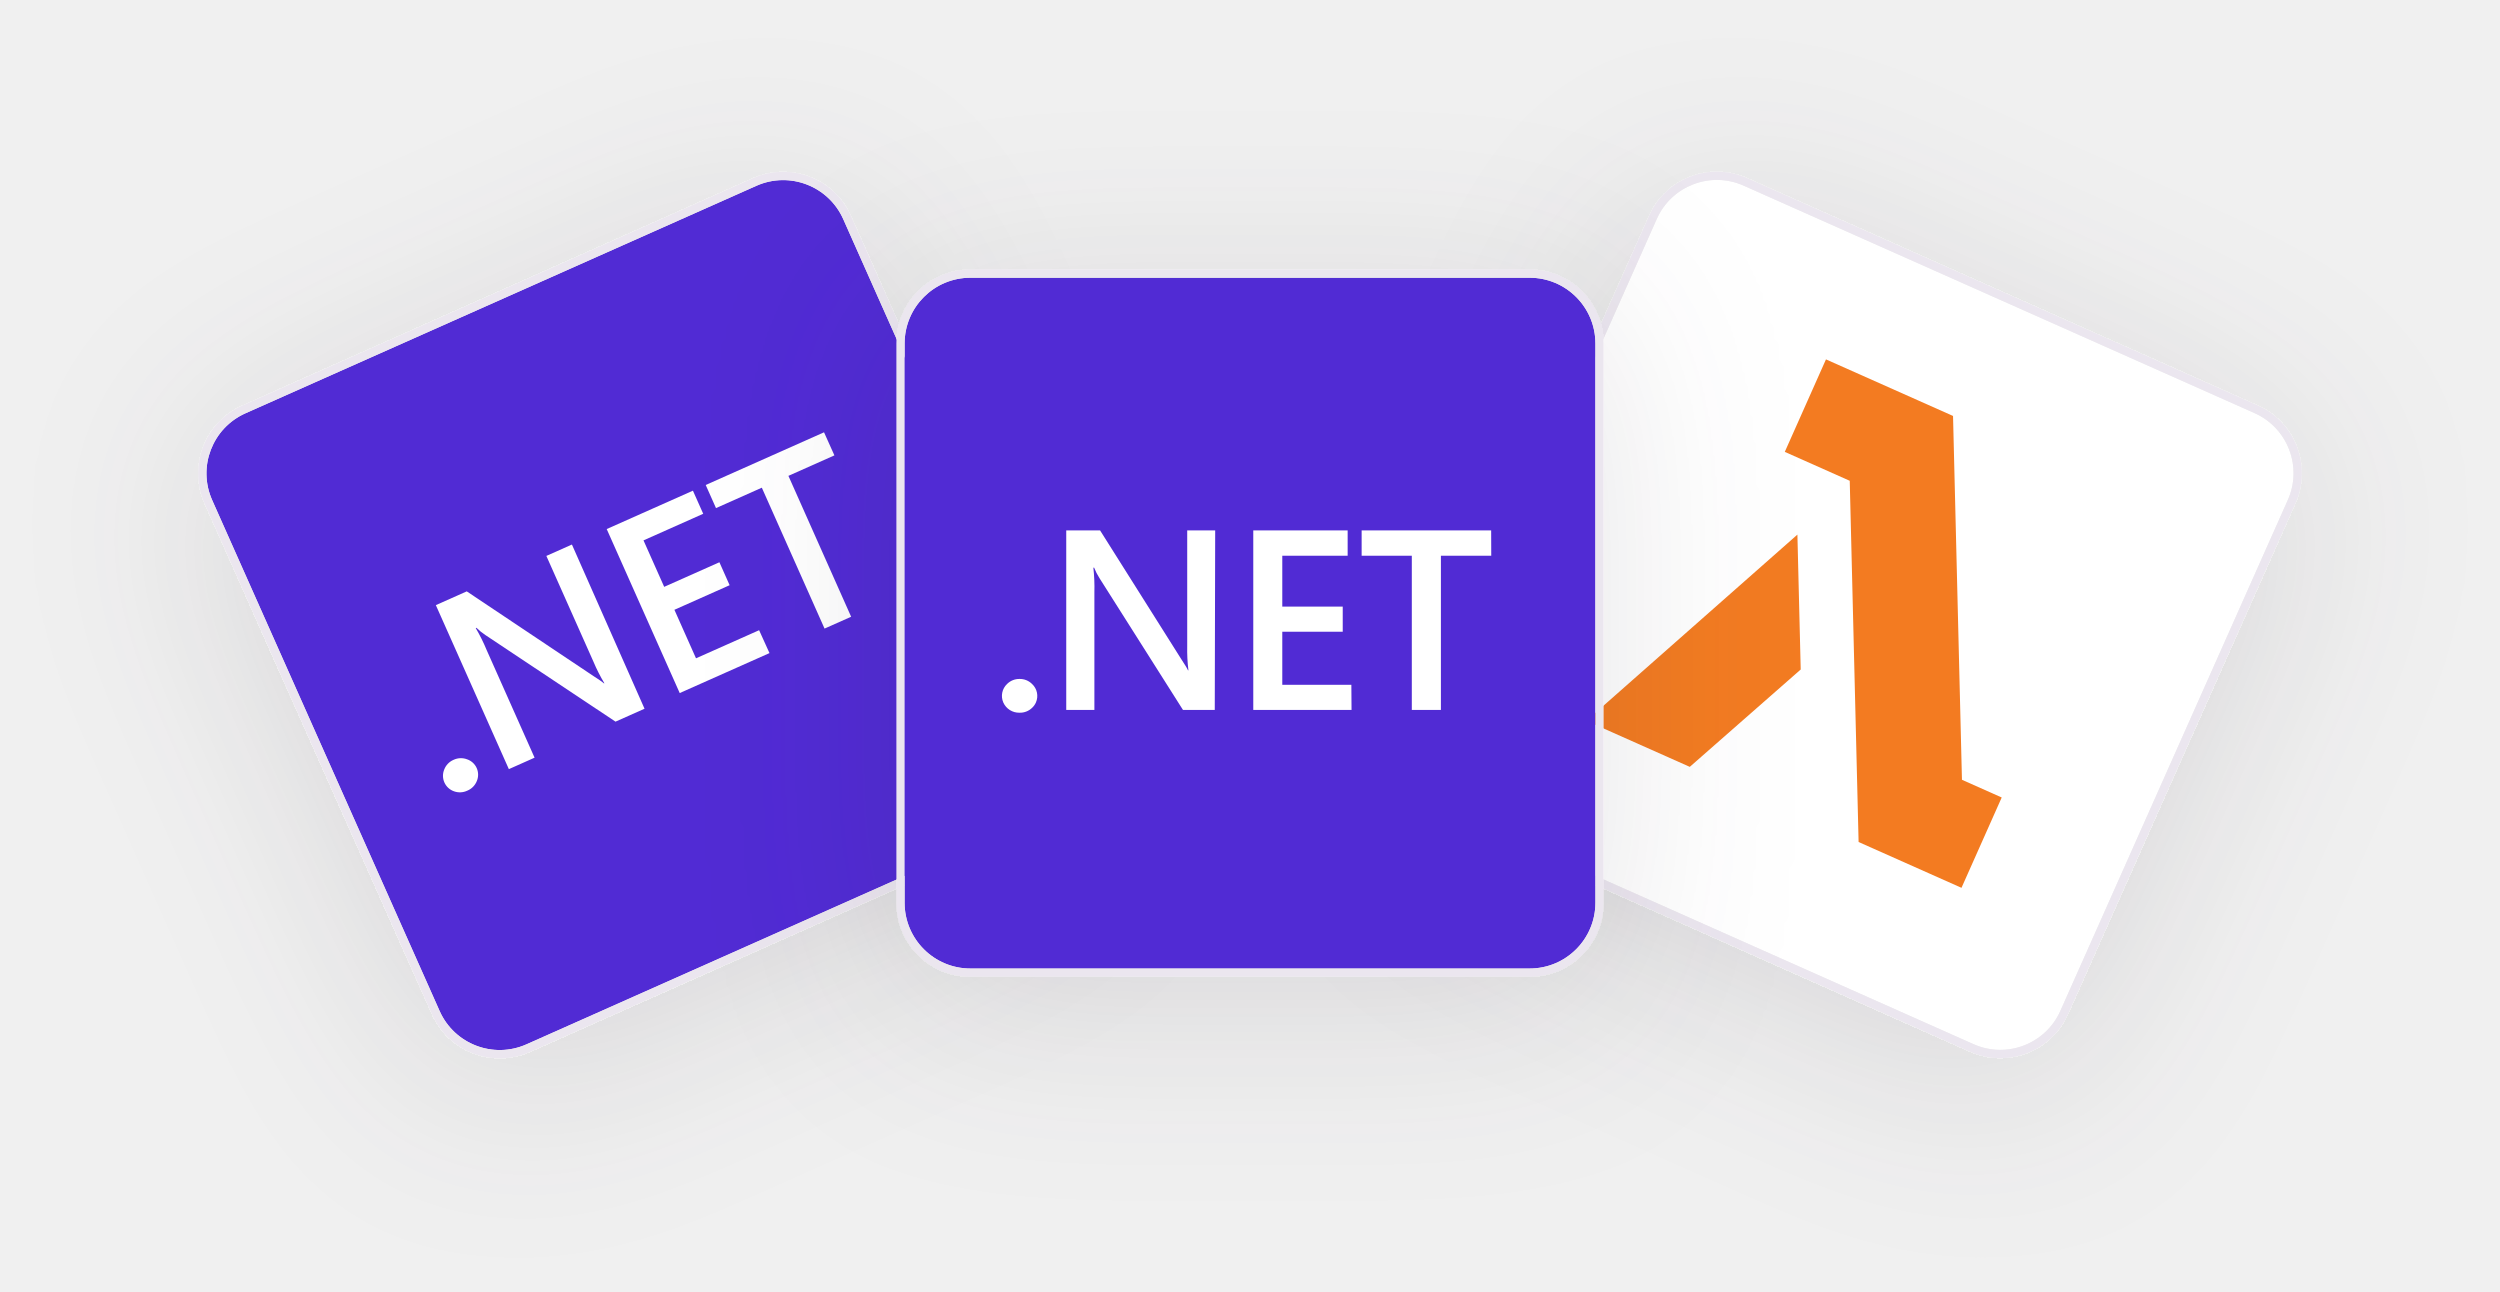
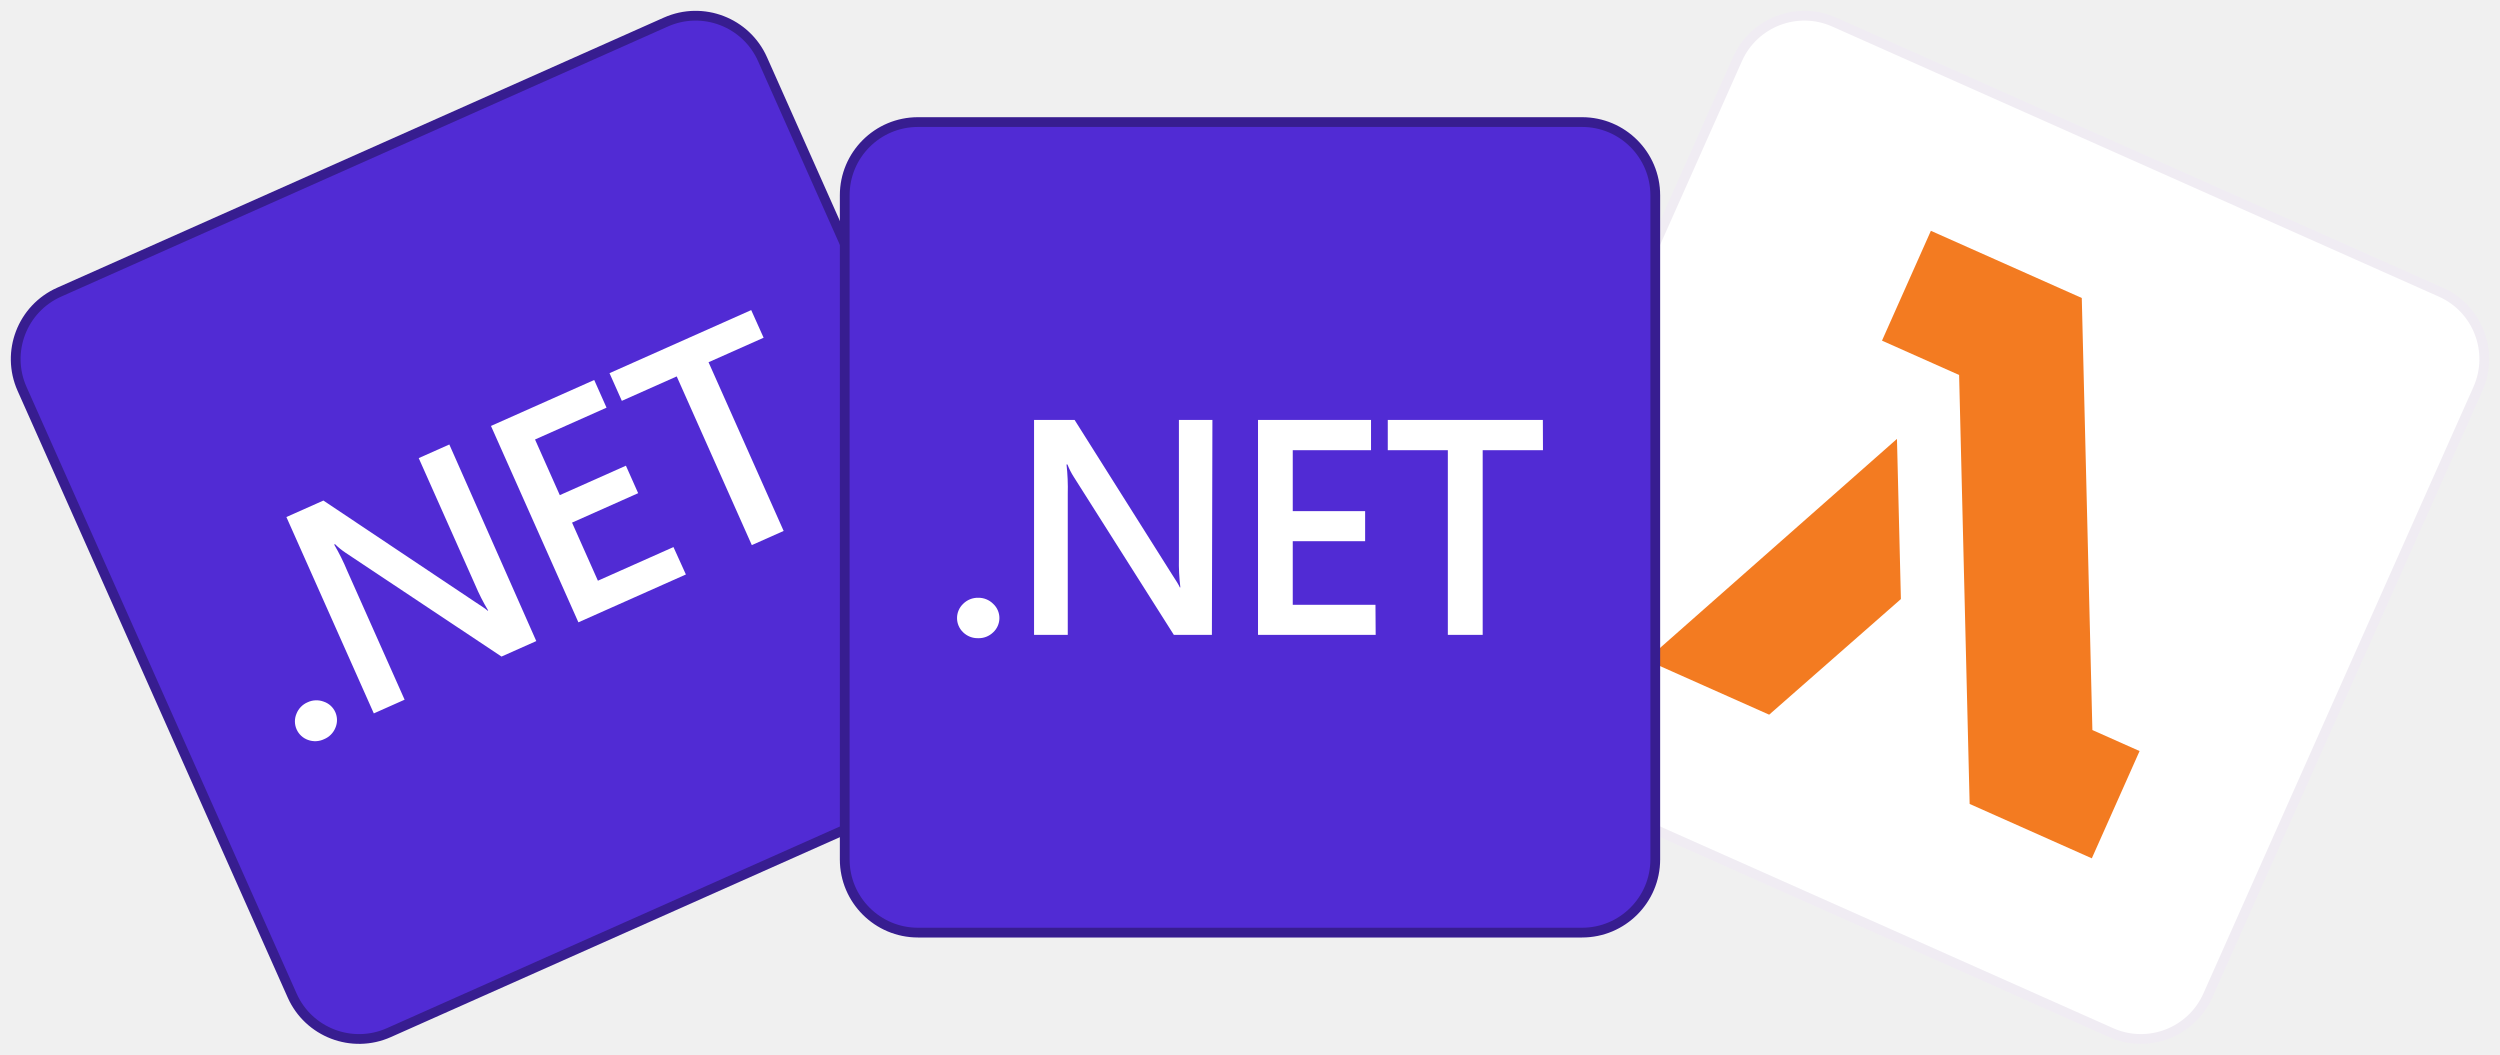
- <svg xmlns="http://www.w3.org/2000/svg" width="304" height="157" fill="none">
-   <g filter="url(#a)">
-     <path fill="#512BD4" d="M25.8 60.815a8 8 0 0 1 4.054-10.562l62.121-27.658a8 8 0 0 1 10.563 4.054l27.658 62.121a8 8 0 0 1-4.055 10.563l-62.12 27.658a8 8 0 0 1-10.563-4.055L25.8 60.816Z" />
-     <path fill="#EBE6EF" fill-rule="evenodd" d="m29.448 49.34 62.12-27.659a9 9 0 0 1 11.883 4.562l27.658 62.12a9 9 0 0 1-4.561 11.883l-62.121 27.658a9 9 0 0 1-11.883-4.561L24.886 61.222a9 9 0 0 1 4.562-11.883Zm.406.913A8 8 0 0 0 25.8 60.815l27.658 62.121a8 8 0 0 0 10.562 4.055l62.121-27.658a8 8 0 0 0 4.055-10.563l-27.658-62.12a8 8 0 0 0-10.563-4.055l-62.12 27.658Z" clip-rule="evenodd" />
-     <path fill="#fff" d="M56.825 96.144a2.099 2.099 0 0 1-1.62.078 1.996 1.996 0 0 1-1.184-2.657 2.099 2.099 0 0 1 1.134-1.171 2.1 2.1 0 0 1 1.638-.063 1.975 1.975 0 0 1 1.183 2.657 2.1 2.1 0 0 1-1.151 1.156Zm21.55-9.963-3.529 1.572L59.035 77.23a7.124 7.124 0 0 1-1.098-.89l-.086.038c.506.862.951 1.758 1.332 2.682l5.821 13.074-3.127 1.393-8.879-19.943 3.76-1.674 15.399 10.293c.648.424 1.05.682 1.285.899l.048-.021c-.505-.843-.95-1.72-1.33-2.626L66.437 67.6l3.108-1.384 8.83 19.964Zm15.195-6.765-10.916 4.86-8.879-19.942 10.484-4.668 1.252 2.81-7.261 3.234 2.515 5.65 6.715-2.99 1.242 2.791-6.714 2.99 2.626 5.899 7.674-3.417 1.262 2.783Zm7.893-24.042-5.592 2.49 7.627 17.132-3.233 1.44-7.627-17.133-5.573 2.482-1.251-2.81 14.388-6.407 1.261 2.806Z" />
-   </g>
-   <g filter="url(#b)">
-     <path fill="#fff" d="M201.462 26.629a8 8 0 0 1 10.563-4.055l62.121 27.658a8 8 0 0 1 4.054 10.563l-27.658 62.121a8 8 0 0 1-10.562 4.054l-62.121-27.658a8 8 0 0 1-4.055-10.562l27.658-62.121Z" />
-     <path fill="#EBE6EF" fill-rule="evenodd" d="m212.431 21.66 62.121 27.659a9 9 0 0 1 4.562 11.882l-27.658 62.121a9.001 9.001 0 0 1-11.883 4.562l-62.121-27.658a9 9 0 0 1-4.561-11.883l27.658-62.121a9 9 0 0 1 11.882-4.561Zm-.406.914a8 8 0 0 0-10.563 4.055l-27.658 62.12a8 8 0 0 0 4.055 10.563l62.121 27.658a8 8 0 0 0 10.562-4.054L278.2 60.795a8 8 0 0 0-4.054-10.563l-62.121-27.658Z" clip-rule="evenodd" />
-     <path fill="#F37B21" d="m224.928 58.464 1.078 43.925 12.511 5.57 4.891-10.985-4.834-2.152-1.085-44.242-15.451-6.879-5.007 11.247 7.897 3.516Zm-19.45 34.785 13.489-11.839-.403-16.402-25.663 22.642 12.577 5.6Z" />
-   </g>
-   <g filter="url(#c)">
-     <path fill="#512BD4" d="M110.001 41.772a8 8 0 0 1 8-8h68a8 8 0 0 1 8 8v68a8 8 0 0 1-8 8h-68a8 8 0 0 1-8-8v-68Z" />
-     <path fill="#EBE6EF" fill-rule="evenodd" d="M118.001 32.772h68a9 9 0 0 1 9 9v68a9 9 0 0 1-9 9h-68a9 9 0 0 1-9-9v-68a9 9 0 0 1 9-9Zm0 1a8 8 0 0 0-8 8v68a8 8 0 0 0 8 8h68a8 8 0 0 0 8-8v-68a8 8 0 0 0-8-8h-68Z" clip-rule="evenodd" />
-     <path fill="#fff" d="M123.974 86.666a2.104 2.104 0 0 1-1.977-1.25 2 2 0 0 1 .465-2.247 2.101 2.101 0 0 1 1.512-.609 2.097 2.097 0 0 1 1.523.61 1.978 1.978 0 0 1 .472 2.248 1.98 1.98 0 0 1-.472.66 2.11 2.11 0 0 1-1.523.588Zm23.741-.336h-3.864l-10.164-16.044a7.097 7.097 0 0 1-.641-1.26h-.094c.111.993.153 1.993.126 2.992V86.33h-3.423V64.5h4.116l9.88 15.666c.42.651.683 1.05.809 1.344h.052a20.633 20.633 0 0 1-.147-2.94V64.5h3.402l-.052 21.83Zm16.632 0h-11.949V64.5h11.476v3.077h-7.948v6.184h7.35v3.056h-7.35v6.457h8.4l.021 3.056Zm16.989-18.753h-6.122V86.33h-3.538V67.577h-6.101V64.5h15.75l.011 3.077Z" />
+ <svg xmlns="http://www.w3.org/2000/svg" fill="none" viewBox="0 0 256 108">
+   <g clip-path="url(#a)">
+     <rect width="83" height="83" x="180.967" y="-.792" fill="#fff" stroke="#F0ECF3" rx="7.5" transform="rotate(24 180.967 -.792)" />
+     <path fill="#F37B21" d="m200.613 38.398 1.078 43.925 12.511 5.57 4.891-10.985-4.833-2.152-1.086-44.242-15.451-6.879-5.007 11.247 7.897 3.516Zm-19.45 34.785 13.489-11.839-.403-16.402-25.663 22.642 12.577 5.6Z" />
+     <rect width="83" height="83" x="-.792" y="32.968" fill="#512BD4" stroke="#371D90" rx="7.5" transform="rotate(-24 -.792 32.968)" />
+     <path fill="#fff" d="M33.183 75.693a2.118 2.118 0 0 1-1.634.079 2.013 2.013 0 0 1-1.193-2.68 2.117 2.117 0 0 1 1.143-1.18 2.118 2.118 0 0 1 1.652-.064 1.99 1.99 0 0 1 1.193 2.68 2.117 2.117 0 0 1-1.161 1.165Zm21.731-10.046-3.56 1.585L35.413 56.62a7.18 7.18 0 0 1-1.107-.898l-.087.039c.51.87.959 1.773 1.343 2.705l5.87 13.183-3.153 1.404-8.953-20.109 3.791-1.688 15.527 10.379c.654.427 1.06.687 1.296.906l.049-.021c-.51-.85-.958-1.735-1.342-2.648l-5.77-12.961 3.134-1.395 8.904 20.13Zm15.321-6.821-11.007 4.9-8.953-20.109 10.572-4.706 1.262 2.834-7.322 3.26 2.536 5.697 6.771-3.015 1.253 2.815-6.77 3.014 2.648 5.949 7.738-3.445 1.272 2.806Zm7.959-24.243-5.639 2.51 7.691 17.275-3.26 1.452-7.69-17.275-5.62 2.502-1.262-2.834 14.509-6.46 1.271 2.83Z" />
+     <path fill="#512BD4" stroke="#371D90" d="M94 12.5h68a7.5 7.5 0 0 1 7.5 7.5v68a7.5 7.5 0 0 1-7.5 7.5H94a7.5 7.5 0 0 1-7.5-7.5V20a7.5 7.5 0 0 1 7.5-7.5Z" />
+     <path fill="#fff" d="M100.159 65.35a2.117 2.117 0 0 1-1.525-.592 2.013 2.013 0 0 1 0-2.933 2.119 2.119 0 0 1 1.525-.614 2.12 2.12 0 0 1 1.535.614 1.982 1.982 0 0 1 .645 1.466 1.99 1.99 0 0 1-.645 1.467 2.117 2.117 0 0 1-1.535.593Zm23.939-.338h-3.896l-10.249-16.178a7.197 7.197 0 0 1-.646-1.27h-.095c.112 1.001.154 2.01.127 3.017v14.43h-3.452V43h4.151l9.963 15.797c.423.656.688 1.059.815 1.355h.053c-.12-.983-.17-1.974-.148-2.964V43h3.43l-.053 22.012Zm16.771 0H128.82V43h11.573v3.102h-8.015v6.236h7.411v3.081h-7.411v6.512h8.47l.021 3.08ZM158 46.102h-6.173v18.91h-3.568v-18.91h-6.151V43h15.881l.011 3.102Z" />
  </g>
  <defs>
-     <filter id="a" width="155.784" height="155.784" x=".106" y=".901" color-interpolation-filters="sRGB" filterUnits="userSpaceOnUse">
-       <feFlood flood-opacity="0" result="BackgroundImageFix" />
-       <feColorMatrix in="SourceAlpha" result="hardAlpha" values="0 0 0 0 0 0 0 0 0 0 0 0 0 0 0 0 0 0 127 0" />
-       <feOffset dy="4" />
-       <feGaussianBlur stdDeviation="12" />
-       <feComposite in2="hardAlpha" operator="out" />
-       <feColorMatrix values="0 0 0 0 0.169 0 0 0 0 0.133 0 0 0 0 0.2 0 0 0 0.12 0" />
-       <feBlend in2="BackgroundImageFix" result="effect1_dropShadow_202_4113" />
-       <feBlend in="SourceGraphic" in2="effect1_dropShadow_202_4113" result="shape" />
-     </filter>
-     <filter id="b" width="155.784" height="155.784" x="148.11" y=".88" color-interpolation-filters="sRGB" filterUnits="userSpaceOnUse">
-       <feFlood flood-opacity="0" result="BackgroundImageFix" />
-       <feColorMatrix in="SourceAlpha" result="hardAlpha" values="0 0 0 0 0 0 0 0 0 0 0 0 0 0 0 0 0 0 127 0" />
-       <feOffset dy="4" />
-       <feGaussianBlur stdDeviation="12" />
-       <feComposite in2="hardAlpha" operator="out" />
-       <feColorMatrix values="0 0 0 0 0.169 0 0 0 0 0.133 0 0 0 0 0.2 0 0 0 0.12 0" />
-       <feBlend in2="BackgroundImageFix" result="effect1_dropShadow_202_4113" />
-       <feBlend in="SourceGraphic" in2="effect1_dropShadow_202_4113" result="shape" />
-     </filter>
-     <filter id="c" width="134" height="134" x="85.001" y="12.772" color-interpolation-filters="sRGB" filterUnits="userSpaceOnUse">
-       <feFlood flood-opacity="0" result="BackgroundImageFix" />
-       <feColorMatrix in="SourceAlpha" result="hardAlpha" values="0 0 0 0 0 0 0 0 0 0 0 0 0 0 0 0 0 0 127 0" />
-       <feOffset dy="4" />
-       <feGaussianBlur stdDeviation="12" />
-       <feComposite in2="hardAlpha" operator="out" />
-       <feColorMatrix values="0 0 0 0 0.169 0 0 0 0 0.133 0 0 0 0 0.2 0 0 0 0.12 0" />
-       <feBlend in2="BackgroundImageFix" result="effect1_dropShadow_202_4113" />
-       <feBlend in="SourceGraphic" in2="effect1_dropShadow_202_4113" result="shape" />
-     </filter>
+     <clipPath id="a">
+       <path fill="#fff" d="M0 0h256v108H0z" />
+     </clipPath>
  </defs>
</svg>
